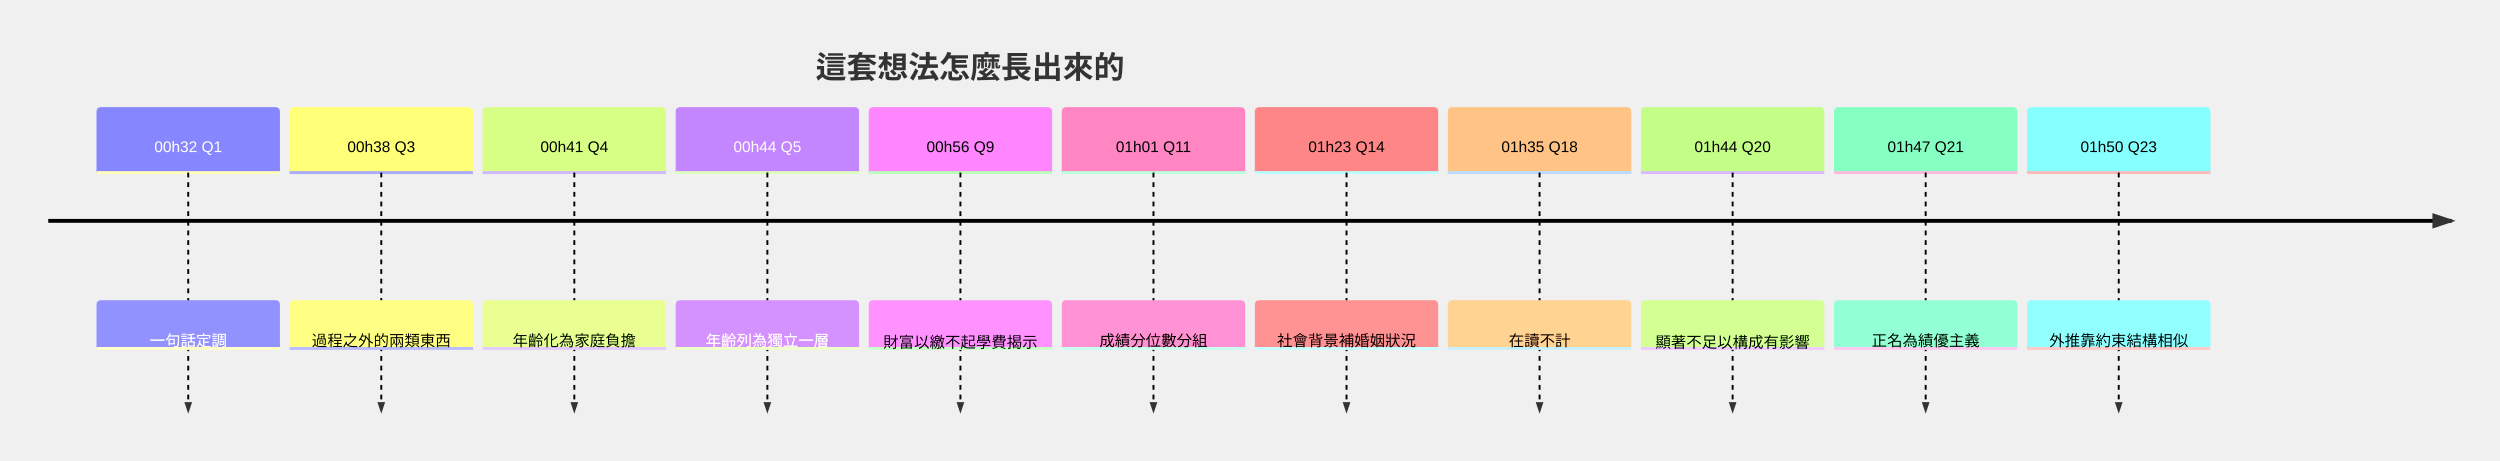
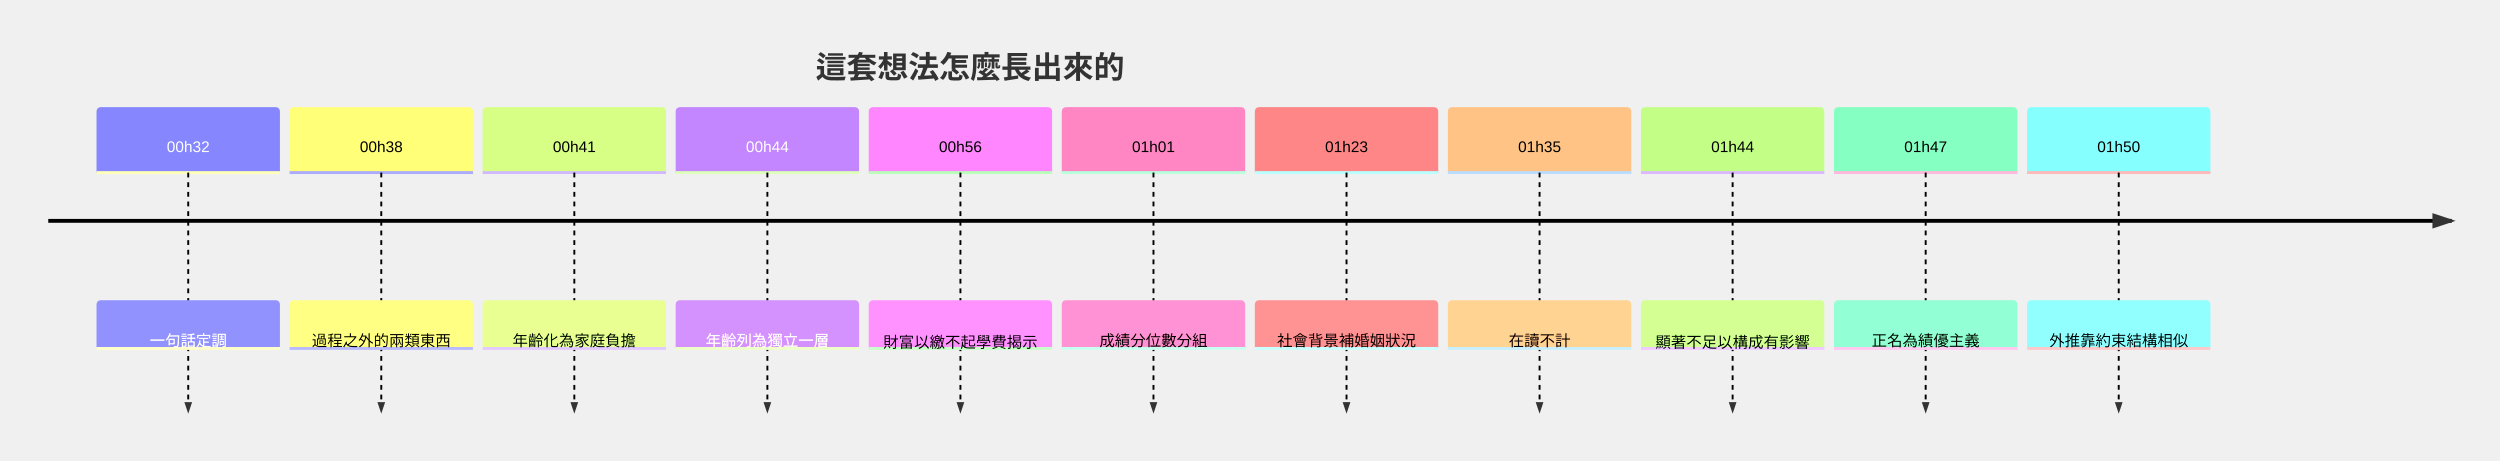
<svg xmlns="http://www.w3.org/2000/svg" id="my-svg" width="100%" style="max-width: 2590px; background-color: white;" viewBox="100 -61 2590 476.6" role="graphics-document document" aria-roledescription="timeline">
  <style>#my-svg{font-family:"trebuchet ms",verdana,arial,sans-serif;font-size:16px;fill:#333;}@keyframes edge-animation-frame{from{stroke-dashoffset:0;}}@keyframes dash{to{stroke-dashoffset:0;}}#my-svg .edge-animation-slow{stroke-dasharray:9,5!important;stroke-dashoffset:900;animation:dash 50s linear infinite;stroke-linecap:round;}#my-svg .edge-animation-fast{stroke-dasharray:9,5!important;stroke-dashoffset:900;animation:dash 20s linear infinite;stroke-linecap:round;}#my-svg .error-icon{fill:#552222;}#my-svg .error-text{fill:#552222;stroke:#552222;}#my-svg .edge-thickness-normal{stroke-width:1px;}#my-svg .edge-thickness-thick{stroke-width:3.5px;}#my-svg .edge-pattern-solid{stroke-dasharray:0;}#my-svg .edge-thickness-invisible{stroke-width:0;fill:none;}#my-svg .edge-pattern-dashed{stroke-dasharray:3;}#my-svg .edge-pattern-dotted{stroke-dasharray:2;}#my-svg .marker{fill:#333333;stroke:#333333;}#my-svg .marker.cross{stroke:#333333;}#my-svg svg{font-family:"trebuchet ms",verdana,arial,sans-serif;font-size:16px;}#my-svg p{margin:0;}#my-svg .edge{stroke-width:3;}#my-svg .section--1 rect,#my-svg .section--1 path,#my-svg .section--1 circle,#my-svg .section--1 path{fill:hsl(240, 100%, 76.275%);}#my-svg .section--1 text{fill:#ffffff;}#my-svg .node-icon--1{font-size:40px;color:#ffffff;}#my-svg .section-edge--1{stroke:hsl(240, 100%, 76.275%);}#my-svg .edge-depth--1{stroke-width:17;}#my-svg .section--1 line{stroke:hsl(60, 100%, 86.275%);stroke-width:3;}#my-svg .lineWrapper line{stroke:#ffffff;}#my-svg .disabled,#my-svg .disabled circle,#my-svg .disabled text{fill:hsl(80, 100%, 96.275%);}#my-svg .disabled text{fill:#aaaa33;}#my-svg .section-0 rect,#my-svg .section-0 path,#my-svg .section-0 circle,#my-svg .section-0 path{fill:hsl(60, 100%, 73.529%);}#my-svg .section-0 text{fill:black;}#my-svg .node-icon-0{font-size:40px;color:black;}#my-svg .section-edge-0{stroke:hsl(60, 100%, 73.529%);}#my-svg .edge-depth-0{stroke-width:14;}#my-svg .section-0 line{stroke:hsl(240, 100%, 83.529%);stroke-width:3;}#my-svg .lineWrapper line{stroke:black;}#my-svg .disabled,#my-svg .disabled circle,#my-svg .disabled text{fill:hsl(80, 100%, 96.275%);}#my-svg .disabled text{fill:#aaaa33;}#my-svg .section-1 rect,#my-svg .section-1 path,#my-svg .section-1 circle,#my-svg .section-1 path{fill:hsl(80, 100%, 76.275%);}#my-svg .section-1 text{fill:black;}#my-svg .node-icon-1{font-size:40px;color:black;}#my-svg .section-edge-1{stroke:hsl(80, 100%, 76.275%);}#my-svg .edge-depth-1{stroke-width:11;}#my-svg .section-1 line{stroke:hsl(260, 100%, 86.275%);stroke-width:3;}#my-svg .lineWrapper line{stroke:black;}#my-svg .disabled,#my-svg .disabled circle,#my-svg .disabled text{fill:hsl(80, 100%, 96.275%);}#my-svg .disabled text{fill:#aaaa33;}#my-svg .section-2 rect,#my-svg .section-2 path,#my-svg .section-2 circle,#my-svg .section-2 path{fill:hsl(270, 100%, 76.275%);}#my-svg .section-2 text{fill:#ffffff;}#my-svg .node-icon-2{font-size:40px;color:#ffffff;}#my-svg .section-edge-2{stroke:hsl(270, 100%, 76.275%);}#my-svg .edge-depth-2{stroke-width:8;}#my-svg .section-2 line{stroke:hsl(90, 100%, 86.275%);stroke-width:3;}#my-svg .lineWrapper line{stroke:#ffffff;}#my-svg .disabled,#my-svg .disabled circle,#my-svg .disabled text{fill:hsl(80, 100%, 96.275%);}#my-svg .disabled text{fill:#aaaa33;}#my-svg .section-3 rect,#my-svg .section-3 path,#my-svg .section-3 circle,#my-svg .section-3 path{fill:hsl(300, 100%, 76.275%);}#my-svg .section-3 text{fill:black;}#my-svg .node-icon-3{font-size:40px;color:black;}#my-svg .section-edge-3{stroke:hsl(300, 100%, 76.275%);}#my-svg .edge-depth-3{stroke-width:5;}#my-svg .section-3 line{stroke:hsl(120, 100%, 86.275%);stroke-width:3;}#my-svg .lineWrapper line{stroke:black;}#my-svg .disabled,#my-svg .disabled circle,#my-svg .disabled text{fill:hsl(80, 100%, 96.275%);}#my-svg .disabled text{fill:#aaaa33;}#my-svg .section-4 rect,#my-svg .section-4 path,#my-svg .section-4 circle,#my-svg .section-4 path{fill:hsl(330, 100%, 76.275%);}#my-svg .section-4 text{fill:black;}#my-svg .node-icon-4{font-size:40px;color:black;}#my-svg .section-edge-4{stroke:hsl(330, 100%, 76.275%);}#my-svg .edge-depth-4{stroke-width:2;}#my-svg .section-4 line{stroke:hsl(150, 100%, 86.275%);stroke-width:3;}#my-svg .lineWrapper line{stroke:black;}#my-svg .disabled,#my-svg .disabled circle,#my-svg .disabled text{fill:hsl(80, 100%, 96.275%);}#my-svg .disabled text{fill:#aaaa33;}#my-svg .section-5 rect,#my-svg .section-5 path,#my-svg .section-5 circle,#my-svg .section-5 path{fill:hsl(0, 100%, 76.275%);}#my-svg .section-5 text{fill:black;}#my-svg .node-icon-5{font-size:40px;color:black;}#my-svg .section-edge-5{stroke:hsl(0, 100%, 76.275%);}#my-svg .edge-depth-5{stroke-width:-1;}#my-svg .section-5 line{stroke:hsl(180, 100%, 86.275%);stroke-width:3;}#my-svg .lineWrapper line{stroke:black;}#my-svg .disabled,#my-svg .disabled circle,#my-svg .disabled text{fill:hsl(80, 100%, 96.275%);}#my-svg .disabled text{fill:#aaaa33;}#my-svg .section-6 rect,#my-svg .section-6 path,#my-svg .section-6 circle,#my-svg .section-6 path{fill:hsl(30, 100%, 76.275%);}#my-svg .section-6 text{fill:black;}#my-svg .node-icon-6{font-size:40px;color:black;}#my-svg .section-edge-6{stroke:hsl(30, 100%, 76.275%);}#my-svg .edge-depth-6{stroke-width:-4;}#my-svg .section-6 line{stroke:hsl(210, 100%, 86.275%);stroke-width:3;}#my-svg .lineWrapper line{stroke:black;}#my-svg .disabled,#my-svg .disabled circle,#my-svg .disabled text{fill:hsl(80, 100%, 96.275%);}#my-svg .disabled text{fill:#aaaa33;}#my-svg .section-7 rect,#my-svg .section-7 path,#my-svg .section-7 circle,#my-svg .section-7 path{fill:hsl(90, 100%, 76.275%);}#my-svg .section-7 text{fill:black;}#my-svg .node-icon-7{font-size:40px;color:black;}#my-svg .section-edge-7{stroke:hsl(90, 100%, 76.275%);}#my-svg .edge-depth-7{stroke-width:-7;}#my-svg .section-7 line{stroke:hsl(270, 100%, 86.275%);stroke-width:3;}#my-svg .lineWrapper line{stroke:black;}#my-svg .disabled,#my-svg .disabled circle,#my-svg .disabled text{fill:hsl(80, 100%, 96.275%);}#my-svg .disabled text{fill:#aaaa33;}#my-svg .section-8 rect,#my-svg .section-8 path,#my-svg .section-8 circle,#my-svg .section-8 path{fill:hsl(150, 100%, 76.275%);}#my-svg .section-8 text{fill:black;}#my-svg .node-icon-8{font-size:40px;color:black;}#my-svg .section-edge-8{stroke:hsl(150, 100%, 76.275%);}#my-svg .edge-depth-8{stroke-width:-10;}#my-svg .section-8 line{stroke:hsl(330, 100%, 86.275%);stroke-width:3;}#my-svg .lineWrapper line{stroke:black;}#my-svg .disabled,#my-svg .disabled circle,#my-svg .disabled text{fill:hsl(80, 100%, 96.275%);}#my-svg .disabled text{fill:#aaaa33;}#my-svg .section-9 rect,#my-svg .section-9 path,#my-svg .section-9 circle,#my-svg .section-9 path{fill:hsl(180, 100%, 76.275%);}#my-svg .section-9 text{fill:black;}#my-svg .node-icon-9{font-size:40px;color:black;}#my-svg .section-edge-9{stroke:hsl(180, 100%, 76.275%);}#my-svg .edge-depth-9{stroke-width:-13;}#my-svg .section-9 line{stroke:hsl(0, 100%, 86.275%);stroke-width:3;}#my-svg .lineWrapper line{stroke:black;}#my-svg .disabled,#my-svg .disabled circle,#my-svg .disabled text{fill:hsl(80, 100%, 96.275%);}#my-svg .disabled text{fill:#aaaa33;}#my-svg .section-10 rect,#my-svg .section-10 path,#my-svg .section-10 circle,#my-svg .section-10 path{fill:hsl(210, 100%, 76.275%);}#my-svg .section-10 text{fill:black;}#my-svg .node-icon-10{font-size:40px;color:black;}#my-svg .section-edge-10{stroke:hsl(210, 100%, 76.275%);}#my-svg .edge-depth-10{stroke-width:-16;}#my-svg .section-10 line{stroke:hsl(30, 100%, 86.275%);stroke-width:3;}#my-svg .lineWrapper line{stroke:black;}#my-svg .disabled,#my-svg .disabled circle,#my-svg .disabled text{fill:hsl(80, 100%, 96.275%);}#my-svg .disabled text{fill:#aaaa33;}#my-svg .section-root rect,#my-svg .section-root path,#my-svg .section-root circle{fill:hsl(240, 100%, 46.275%);}#my-svg .section-root text{fill:#ffffff;}#my-svg .icon-container{height:100%;display:flex;justify-content:center;align-items:center;}#my-svg .edge{fill:none;}#my-svg .eventWrapper{filter:brightness(120%);}#my-svg .node .neo-node{stroke:#9370DB;}#my-svg [data-look="neo"].node rect,#my-svg [data-look="neo"].cluster rect,#my-svg [data-look="neo"].node polygon{stroke:#9370DB;filter:drop-shadow(1px 2px 2px rgba(185, 185, 185, 1));}#my-svg [data-look="neo"].swimlane.cluster rect{filter:none;}#my-svg [data-look="neo"].node path{stroke:#9370DB;stroke-width:1px;}#my-svg [data-look="neo"].node .outer-path{filter:drop-shadow(1px 2px 2px rgba(185, 185, 185, 1));}#my-svg [data-look="neo"].node .neo-line path{stroke:#9370DB;filter:none;}#my-svg [data-look="neo"].node circle{stroke:#9370DB;filter:drop-shadow(1px 2px 2px rgba(185, 185, 185, 1));}#my-svg [data-look="neo"].node circle .state-start{fill:#000000;}#my-svg [data-look="neo"].icon-shape .icon{fill:#9370DB;filter:drop-shadow(1px 2px 2px rgba(185, 185, 185, 1));}#my-svg [data-look="neo"].icon-shape .icon-neo path{stroke:#9370DB;filter:drop-shadow(1px 2px 2px rgba(185, 185, 185, 1));}#my-svg :root{--mermaid-font-family:"trebuchet ms",verdana,arial,sans-serif;}</style>
  <g />
  <g />
  <defs>
    <marker id="my-svg-arrowhead" refX="5" refY="2" markerWidth="6" markerHeight="4" orient="auto">
      <path d="M 0,0 V 4 L6,2 Z" />
    </marker>
  </defs>
  <g class="taskWrapper" transform="translate(200, 50)">
    <g class="timeline-node section--1">
      <g>
        <path id="my-svg-node-0" class="node-bkg node-undefined" d="M0 62.8 v-57.8 q0,-5,5,-5 h180 q5,0,5,5 v62.8 H0 Z" />
        <line class="node-line--1" x1="0" y1="67.8" x2="190" y2="67.8" />
      </g>
      <g transform="translate(95, 10)">
        <text dy="1em" alignment-baseline="middle" dominant-baseline="middle" text-anchor="middle">
-           <tspan x="0" dy="1em">00h32   Q1</tspan>
+           <tspan x="0" dy="1em">00h32</tspan>
        </text>
      </g>
    </g>
  </g>
  <g class="lineWrapper">
    <line x1="295" y1="117.8" x2="295" y2="365.6" stroke-width="2" stroke="black" marker-end="url(#my-svg-arrowhead)" stroke-dasharray="5,5" />
  </g>
  <g class="eventWrapper" transform="translate(200, 250)">
    <g class="timeline-node section--1">
      <g>
        <path id="my-svg-node-1" class="node-bkg node-undefined" d="M0 45 v-40 q0,-5,5,-5 h180 q5,0,5,5 v45 H0 Z" />
        <line class="node-line--1" x1="0" y1="50" x2="190" y2="50" />
      </g>
      <g transform="translate(95, 10)">
        <text dy="1em" alignment-baseline="middle" dominant-baseline="middle" text-anchor="middle">
          <tspan x="0" dy="1em">一句話定調</tspan>
        </text>
      </g>
    </g>
  </g>
  <g class="taskWrapper" transform="translate(400, 50)">
    <g class="timeline-node section-0">
      <g>
        <path id="my-svg-node-2" class="node-bkg node-undefined" d="M0 62.8 v-57.8 q0,-5,5,-5 h180 q5,0,5,5 v62.8 H0 Z" />
        <line class="node-line-0" x1="0" y1="67.8" x2="190" y2="67.8" />
      </g>
      <g transform="translate(95, 10)">
        <text dy="1em" alignment-baseline="middle" dominant-baseline="middle" text-anchor="middle">
-           <tspan x="0" dy="1em">00h38   Q3</tspan>
+           <tspan x="0" dy="1em">00h38</tspan>
        </text>
      </g>
    </g>
  </g>
  <g class="lineWrapper">
    <line x1="495" y1="117.8" x2="495" y2="365.6" stroke-width="2" stroke="black" marker-end="url(#my-svg-arrowhead)" stroke-dasharray="5,5" />
  </g>
  <g class="eventWrapper" transform="translate(400, 250)">
    <g class="timeline-node section-0">
      <g>
        <path id="my-svg-node-3" class="node-bkg node-undefined" d="M0 45 v-40 q0,-5,5,-5 h180 q5,0,5,5 v45 H0 Z" />
        <line class="node-line-0" x1="0" y1="50" x2="190" y2="50" />
      </g>
      <g transform="translate(95, 10)">
        <text dy="1em" alignment-baseline="middle" dominant-baseline="middle" text-anchor="middle">
          <tspan x="0" dy="1em">過程之外的兩類東西</tspan>
        </text>
      </g>
    </g>
  </g>
  <g class="taskWrapper" transform="translate(600, 50)">
    <g class="timeline-node section-1">
      <g>
        <path id="my-svg-node-4" class="node-bkg node-undefined" d="M0 62.8 v-57.8 q0,-5,5,-5 h180 q5,0,5,5 v62.8 H0 Z" />
        <line class="node-line-1" x1="0" y1="67.8" x2="190" y2="67.8" />
      </g>
      <g transform="translate(95, 10)">
        <text dy="1em" alignment-baseline="middle" dominant-baseline="middle" text-anchor="middle">
-           <tspan x="0" dy="1em">00h41   Q4</tspan>
+           <tspan x="0" dy="1em">00h41</tspan>
        </text>
      </g>
    </g>
  </g>
  <g class="lineWrapper">
    <line x1="695" y1="117.8" x2="695" y2="365.6" stroke-width="2" stroke="black" marker-end="url(#my-svg-arrowhead)" stroke-dasharray="5,5" />
  </g>
  <g class="eventWrapper" transform="translate(600, 250)">
    <g class="timeline-node section-1">
      <g>
        <path id="my-svg-node-5" class="node-bkg node-undefined" d="M0 45 v-40 q0,-5,5,-5 h180 q5,0,5,5 v45 H0 Z" />
        <line class="node-line-1" x1="0" y1="50" x2="190" y2="50" />
      </g>
      <g transform="translate(95, 10)">
        <text dy="1em" alignment-baseline="middle" dominant-baseline="middle" text-anchor="middle">
          <tspan x="0" dy="1em">年齡化為家庭負擔</tspan>
        </text>
      </g>
    </g>
  </g>
  <g class="taskWrapper" transform="translate(800, 50)">
    <g class="timeline-node section-2">
      <g>
        <path id="my-svg-node-6" class="node-bkg node-undefined" d="M0 62.8 v-57.8 q0,-5,5,-5 h180 q5,0,5,5 v62.8 H0 Z" />
        <line class="node-line-2" x1="0" y1="67.8" x2="190" y2="67.8" />
      </g>
      <g transform="translate(95, 10)">
        <text dy="1em" alignment-baseline="middle" dominant-baseline="middle" text-anchor="middle">
-           <tspan x="0" dy="1em">00h44   Q5</tspan>
+           <tspan x="0" dy="1em">00h44</tspan>
        </text>
      </g>
    </g>
  </g>
  <g class="lineWrapper">
    <line x1="895" y1="117.8" x2="895" y2="365.6" stroke-width="2" stroke="black" marker-end="url(#my-svg-arrowhead)" stroke-dasharray="5,5" />
  </g>
  <g class="eventWrapper" transform="translate(800, 250)">
    <g class="timeline-node section-2">
      <g>
        <path id="my-svg-node-7" class="node-bkg node-undefined" d="M0 45 v-40 q0,-5,5,-5 h180 q5,0,5,5 v45 H0 Z" />
        <line class="node-line-2" x1="0" y1="50" x2="190" y2="50" />
      </g>
      <g transform="translate(95, 10)">
        <text dy="1em" alignment-baseline="middle" dominant-baseline="middle" text-anchor="middle">
          <tspan x="0" dy="1em">年齡列為獨立一層</tspan>
        </text>
      </g>
    </g>
  </g>
  <g class="taskWrapper" transform="translate(1000, 50)">
    <g class="timeline-node section-3">
      <g>
        <path id="my-svg-node-8" class="node-bkg node-undefined" d="M0 62.8 v-57.8 q0,-5,5,-5 h180 q5,0,5,5 v62.8 H0 Z" />
        <line class="node-line-3" x1="0" y1="67.8" x2="190" y2="67.8" />
      </g>
      <g transform="translate(95, 10)">
        <text dy="1em" alignment-baseline="middle" dominant-baseline="middle" text-anchor="middle">
-           <tspan x="0" dy="1em">00h56   Q9</tspan>
+           <tspan x="0" dy="1em">00h56</tspan>
        </text>
      </g>
    </g>
  </g>
  <g class="lineWrapper">
    <line x1="1095" y1="117.8" x2="1095" y2="365.6" stroke-width="2" stroke="black" marker-end="url(#my-svg-arrowhead)" stroke-dasharray="5,5" />
  </g>
  <g class="eventWrapper" transform="translate(1000, 250)">
    <g class="timeline-node section-3">
      <g>
        <path id="my-svg-node-9" class="node-bkg node-undefined" d="M0 45 v-40 q0,-5,5,-5 h180 q5,0,5,5 v45 H0 Z" />
        <line class="node-line-3" x1="0" y1="50" x2="190" y2="50" />
      </g>
      <g transform="translate(95, 10)">
        <text dy="1em" alignment-baseline="middle" dominant-baseline="middle" text-anchor="middle">
          <tspan x="0" dy="1em" />
          <tspan x="0" dy="1.1em">財富以繳不起學費揭示</tspan>
        </text>
      </g>
    </g>
  </g>
  <g class="taskWrapper" transform="translate(1200, 50)">
    <g class="timeline-node section-4">
      <g>
        <path id="my-svg-node-10" class="node-bkg node-undefined" d="M0 62.8 v-57.8 q0,-5,5,-5 h180 q5,0,5,5 v62.8 H0 Z" />
        <line class="node-line-4" x1="0" y1="67.8" x2="190" y2="67.8" />
      </g>
      <g transform="translate(95, 10)">
        <text dy="1em" alignment-baseline="middle" dominant-baseline="middle" text-anchor="middle">
-           <tspan x="0" dy="1em">01h01   Q11</tspan>
+           <tspan x="0" dy="1em">01h01</tspan>
        </text>
      </g>
    </g>
  </g>
  <g class="lineWrapper">
    <line x1="1295" y1="117.8" x2="1295" y2="365.6" stroke-width="2" stroke="black" marker-end="url(#my-svg-arrowhead)" stroke-dasharray="5,5" />
  </g>
  <g class="eventWrapper" transform="translate(1200, 250)">
    <g class="timeline-node section-4">
      <g>
        <path id="my-svg-node-11" class="node-bkg node-undefined" d="M0 45 v-40 q0,-5,5,-5 h180 q5,0,5,5 v45 H0 Z" />
        <line class="node-line-4" x1="0" y1="50" x2="190" y2="50" />
      </g>
      <g transform="translate(95, 10)">
        <text dy="1em" alignment-baseline="middle" dominant-baseline="middle" text-anchor="middle">
          <tspan x="0" dy="1em">成績分位數分組</tspan>
        </text>
      </g>
    </g>
  </g>
  <g class="taskWrapper" transform="translate(1400, 50)">
    <g class="timeline-node section-5">
      <g>
        <path id="my-svg-node-12" class="node-bkg node-undefined" d="M0 62.8 v-57.8 q0,-5,5,-5 h180 q5,0,5,5 v62.8 H0 Z" />
        <line class="node-line-5" x1="0" y1="67.8" x2="190" y2="67.8" />
      </g>
      <g transform="translate(95, 10)">
        <text dy="1em" alignment-baseline="middle" dominant-baseline="middle" text-anchor="middle">
-           <tspan x="0" dy="1em">01h23   Q14</tspan>
+           <tspan x="0" dy="1em">01h23</tspan>
        </text>
      </g>
    </g>
  </g>
  <g class="lineWrapper">
    <line x1="1495" y1="117.8" x2="1495" y2="365.6" stroke-width="2" stroke="black" marker-end="url(#my-svg-arrowhead)" stroke-dasharray="5,5" />
  </g>
  <g class="eventWrapper" transform="translate(1400, 250)">
    <g class="timeline-node section-5">
      <g>
        <path id="my-svg-node-13" class="node-bkg node-undefined" d="M0 45 v-40 q0,-5,5,-5 h180 q5,0,5,5 v45 H0 Z" />
        <line class="node-line-5" x1="0" y1="50" x2="190" y2="50" />
      </g>
      <g transform="translate(95, 10)">
        <text dy="1em" alignment-baseline="middle" dominant-baseline="middle" text-anchor="middle">
          <tspan x="0" dy="1em">社會背景補婚姻狀況</tspan>
        </text>
      </g>
    </g>
  </g>
  <g class="taskWrapper" transform="translate(1600, 50)">
    <g class="timeline-node section-6">
      <g>
        <path id="my-svg-node-14" class="node-bkg node-undefined" d="M0 62.8 v-57.8 q0,-5,5,-5 h180 q5,0,5,5 v62.8 H0 Z" />
        <line class="node-line-6" x1="0" y1="67.8" x2="190" y2="67.8" />
      </g>
      <g transform="translate(95, 10)">
        <text dy="1em" alignment-baseline="middle" dominant-baseline="middle" text-anchor="middle">
-           <tspan x="0" dy="1em">01h35   Q18</tspan>
+           <tspan x="0" dy="1em">01h35</tspan>
        </text>
      </g>
    </g>
  </g>
  <g class="lineWrapper">
    <line x1="1695" y1="117.8" x2="1695" y2="365.6" stroke-width="2" stroke="black" marker-end="url(#my-svg-arrowhead)" stroke-dasharray="5,5" />
  </g>
  <g class="eventWrapper" transform="translate(1600, 250)">
    <g class="timeline-node section-6">
      <g>
        <path id="my-svg-node-15" class="node-bkg node-undefined" d="M0 45 v-40 q0,-5,5,-5 h180 q5,0,5,5 v45 H0 Z" />
        <line class="node-line-6" x1="0" y1="50" x2="190" y2="50" />
      </g>
      <g transform="translate(95, 10)">
        <text dy="1em" alignment-baseline="middle" dominant-baseline="middle" text-anchor="middle">
          <tspan x="0" dy="1em">在讀不計</tspan>
        </text>
      </g>
    </g>
  </g>
  <g class="taskWrapper" transform="translate(1800, 50)">
    <g class="timeline-node section-7">
      <g>
        <path id="my-svg-node-16" class="node-bkg node-undefined" d="M0 62.8 v-57.8 q0,-5,5,-5 h180 q5,0,5,5 v62.8 H0 Z" />
        <line class="node-line-7" x1="0" y1="67.8" x2="190" y2="67.8" />
      </g>
      <g transform="translate(95, 10)">
        <text dy="1em" alignment-baseline="middle" dominant-baseline="middle" text-anchor="middle">
-           <tspan x="0" dy="1em">01h44   Q20</tspan>
+           <tspan x="0" dy="1em">01h44</tspan>
        </text>
      </g>
    </g>
  </g>
  <g class="lineWrapper">
    <line x1="1895" y1="117.8" x2="1895" y2="365.6" stroke-width="2" stroke="black" marker-end="url(#my-svg-arrowhead)" stroke-dasharray="5,5" />
  </g>
  <g class="eventWrapper" transform="translate(1800, 250)">
    <g class="timeline-node section-7">
      <g>
        <path id="my-svg-node-17" class="node-bkg node-undefined" d="M0 45 v-40 q0,-5,5,-5 h180 q5,0,5,5 v45 H0 Z" />
        <line class="node-line-7" x1="0" y1="50" x2="190" y2="50" />
      </g>
      <g transform="translate(95, 10)">
        <text dy="1em" alignment-baseline="middle" dominant-baseline="middle" text-anchor="middle">
          <tspan x="0" dy="1em" />
          <tspan x="0" dy="1.1em">顯著不足以構成有影響</tspan>
        </text>
      </g>
    </g>
  </g>
  <g class="taskWrapper" transform="translate(2000, 50)">
    <g class="timeline-node section-8">
      <g>
        <path id="my-svg-node-18" class="node-bkg node-undefined" d="M0 62.8 v-57.8 q0,-5,5,-5 h180 q5,0,5,5 v62.8 H0 Z" />
        <line class="node-line-8" x1="0" y1="67.8" x2="190" y2="67.8" />
      </g>
      <g transform="translate(95, 10)">
        <text dy="1em" alignment-baseline="middle" dominant-baseline="middle" text-anchor="middle">
-           <tspan x="0" dy="1em">01h47   Q21</tspan>
+           <tspan x="0" dy="1em">01h47</tspan>
        </text>
      </g>
    </g>
  </g>
  <g class="lineWrapper">
    <line x1="2095" y1="117.8" x2="2095" y2="365.6" stroke-width="2" stroke="black" marker-end="url(#my-svg-arrowhead)" stroke-dasharray="5,5" />
  </g>
  <g class="eventWrapper" transform="translate(2000, 250)">
    <g class="timeline-node section-8">
      <g>
        <path id="my-svg-node-19" class="node-bkg node-undefined" d="M0 45 v-40 q0,-5,5,-5 h180 q5,0,5,5 v45 H0 Z" />
        <line class="node-line-8" x1="0" y1="50" x2="190" y2="50" />
      </g>
      <g transform="translate(95, 10)">
        <text dy="1em" alignment-baseline="middle" dominant-baseline="middle" text-anchor="middle">
          <tspan x="0" dy="1em">正名為績優主義</tspan>
        </text>
      </g>
    </g>
  </g>
  <g class="taskWrapper" transform="translate(2200, 50)">
    <g class="timeline-node section-9">
      <g>
        <path id="my-svg-node-20" class="node-bkg node-undefined" d="M0 62.8 v-57.8 q0,-5,5,-5 h180 q5,0,5,5 v62.8 H0 Z" />
        <line class="node-line-9" x1="0" y1="67.8" x2="190" y2="67.8" />
      </g>
      <g transform="translate(95, 10)">
        <text dy="1em" alignment-baseline="middle" dominant-baseline="middle" text-anchor="middle">
-           <tspan x="0" dy="1em">01h50   Q23</tspan>
+           <tspan x="0" dy="1em">01h50</tspan>
        </text>
      </g>
    </g>
  </g>
  <g class="lineWrapper">
    <line x1="2295" y1="117.8" x2="2295" y2="365.6" stroke-width="2" stroke="black" marker-end="url(#my-svg-arrowhead)" stroke-dasharray="5,5" />
  </g>
  <g class="eventWrapper" transform="translate(2200, 250)">
    <g class="timeline-node section-9">
      <g>
        <path id="my-svg-node-21" class="node-bkg node-undefined" d="M0 45 v-40 q0,-5,5,-5 h180 q5,0,5,5 v45 H0 Z" />
        <line class="node-line-9" x1="0" y1="50" x2="190" y2="50" />
      </g>
      <g transform="translate(95, 10)">
        <text dy="1em" alignment-baseline="middle" dominant-baseline="middle" text-anchor="middle">
          <tspan x="0" dy="1em">外推靠約束結構相似</tspan>
        </text>
      </g>
    </g>
  </g>
  <text x="945" font-size="4ex" font-weight="bold" y="20">這套想法怎麼長出來的</text>
  <g class="lineWrapper">
    <line x1="150" y1="167.8" x2="2640" y2="167.8" stroke-width="4" stroke="black" marker-end="url(#my-svg-arrowhead)" />
  </g>
</svg>
